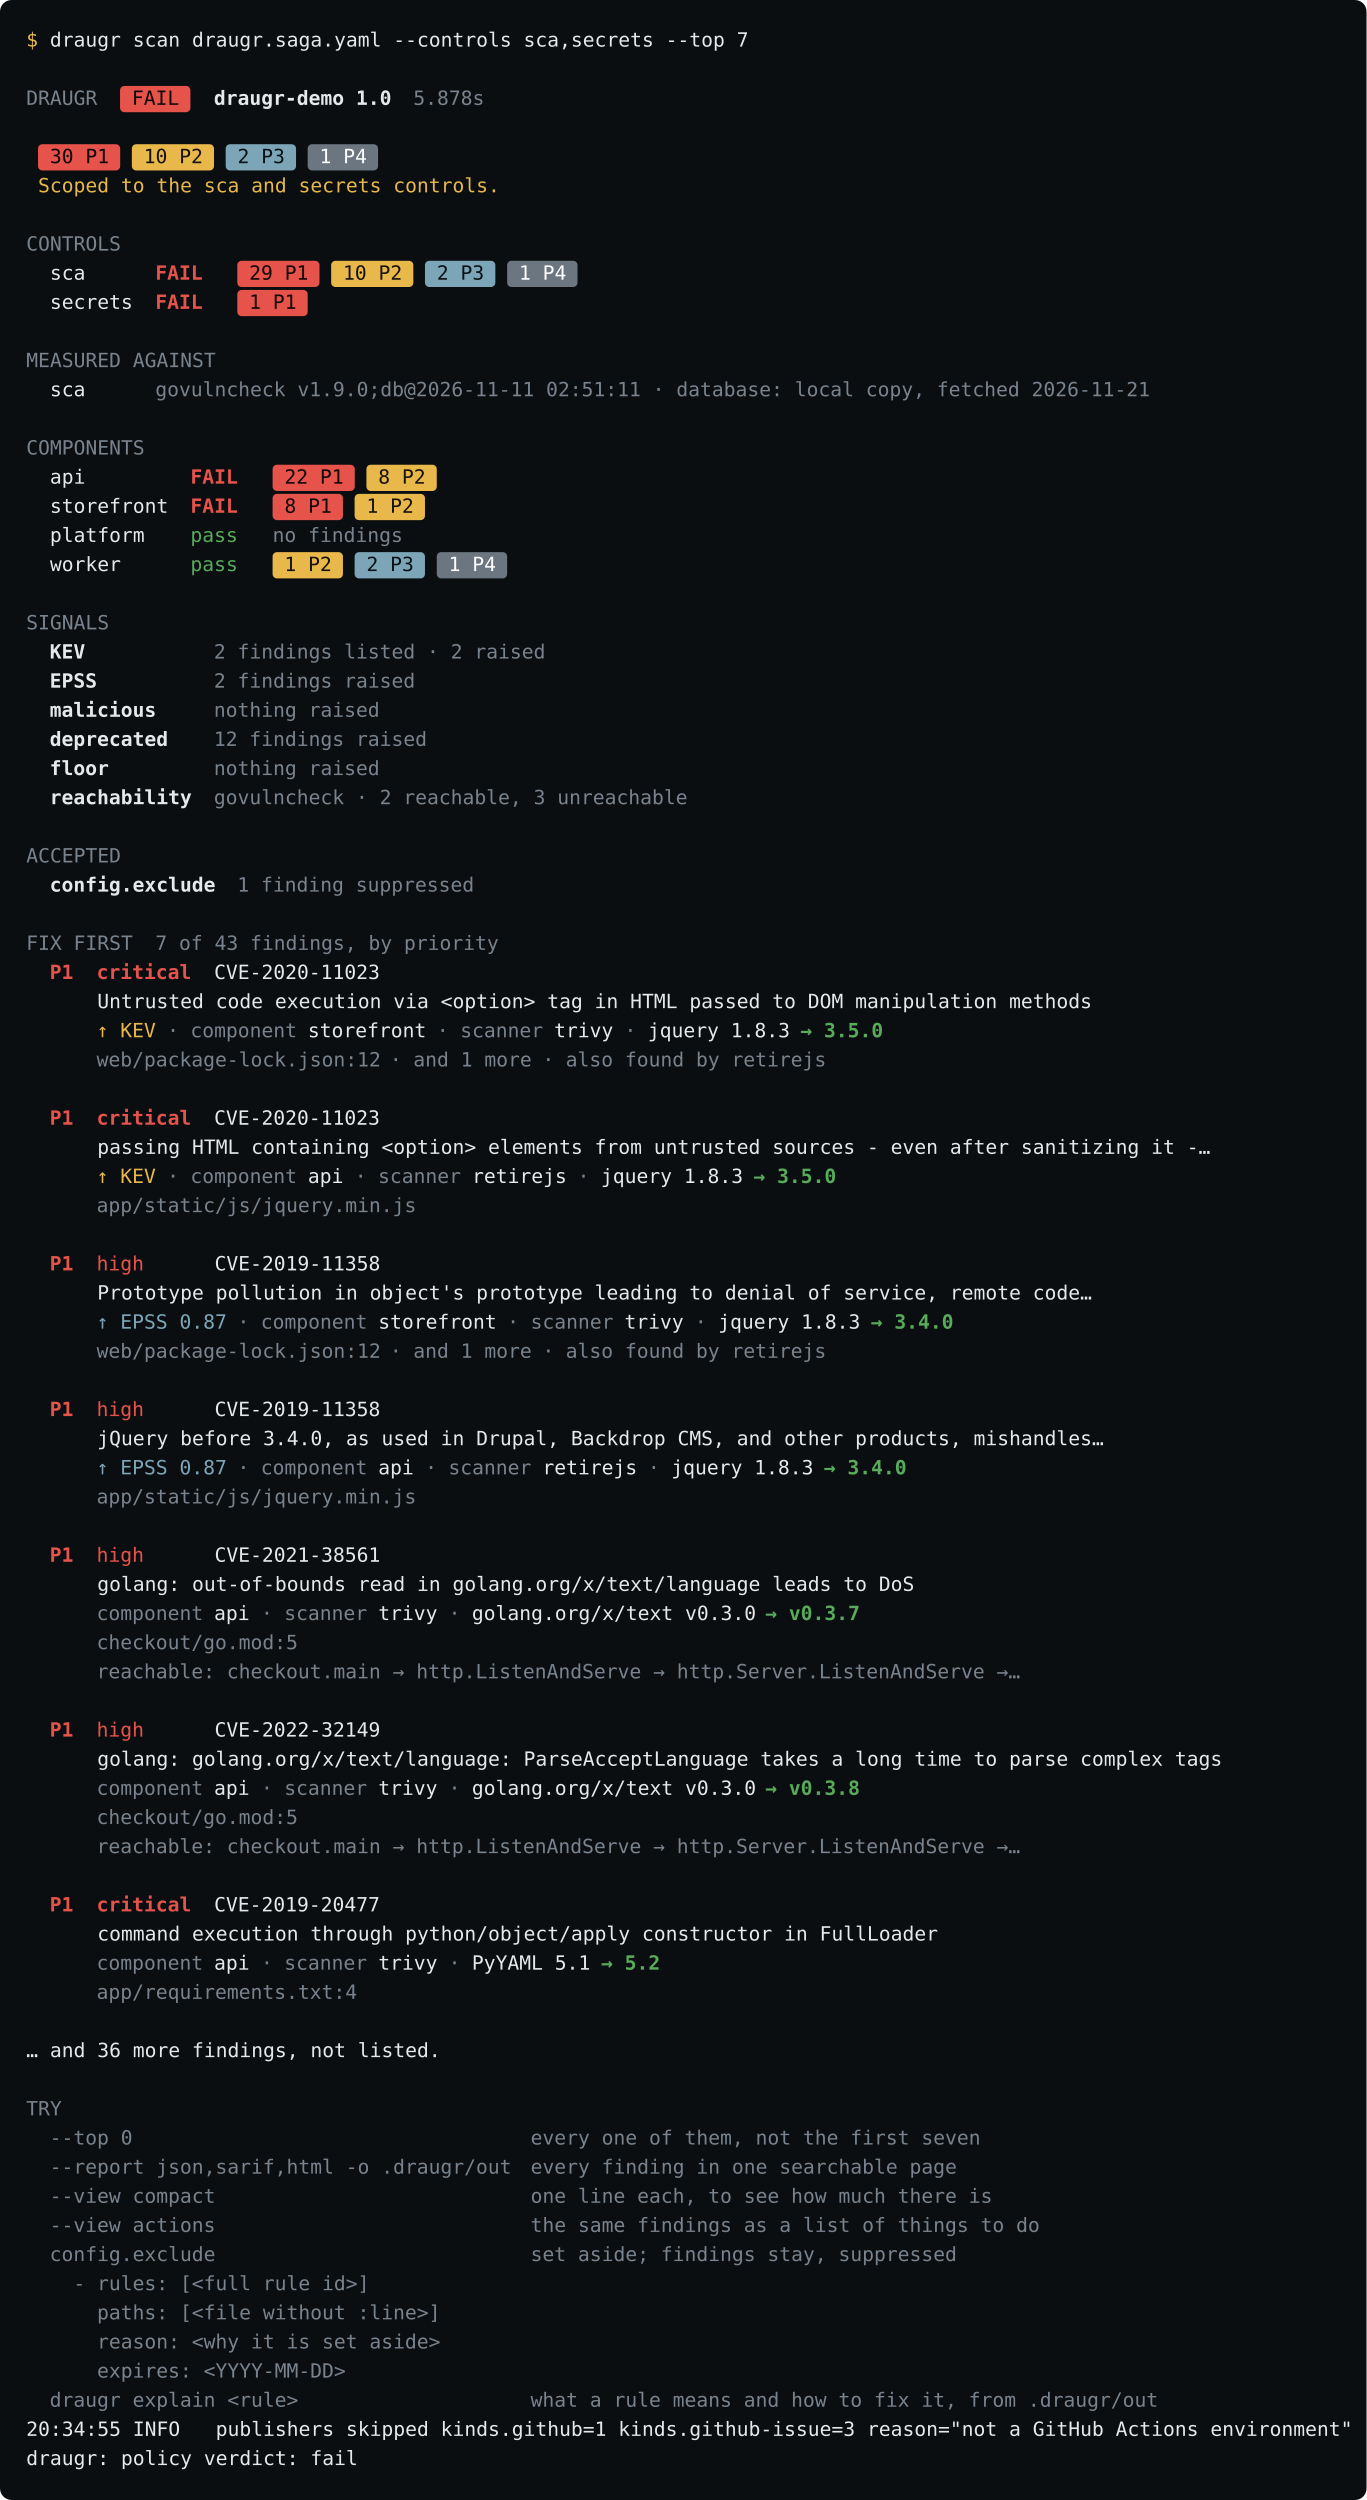
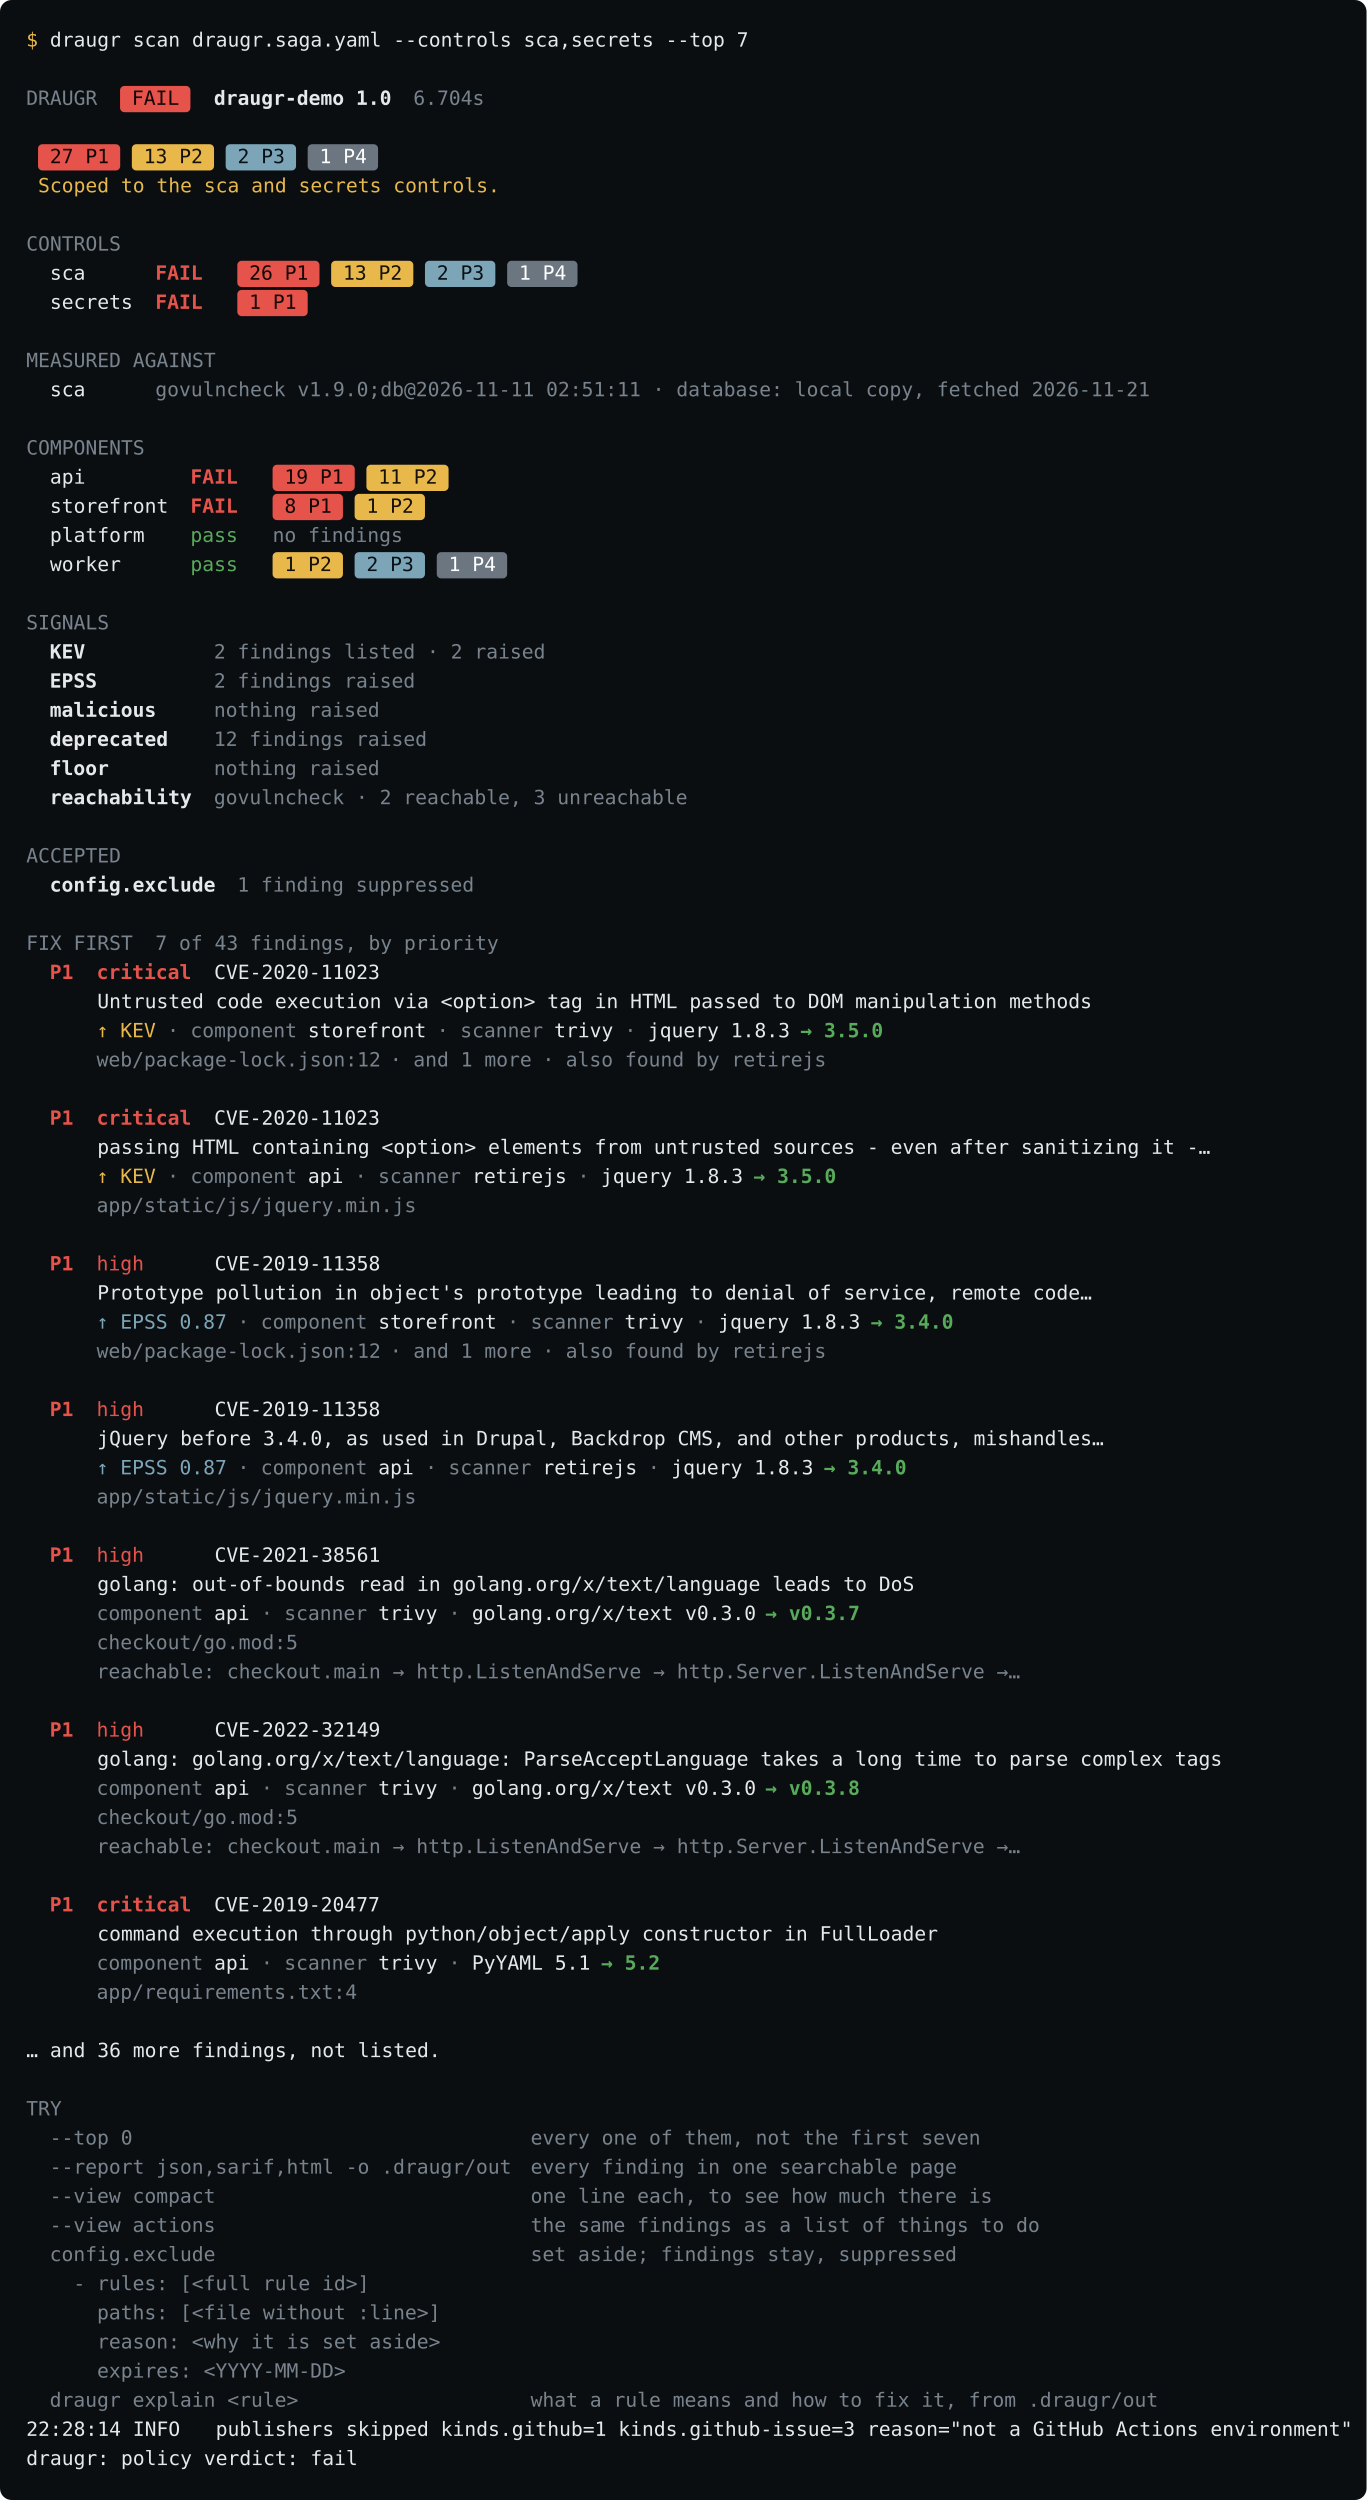
- <svg xmlns="http://www.w3.org/2000/svg" data-release="0.186.0" width="938" height="1716" viewBox="0 0 938 1716" font-family="&quot;JetBrains Mono&quot;,&quot;SFMono-Regular&quot;,ui-monospace,&quot;Menlo&quot;,&quot;DejaVu Sans Mono&quot;,monospace" font-size="13.5">
+ <svg xmlns="http://www.w3.org/2000/svg" data-release="0.186.1" width="938" height="1716" viewBox="0 0 938 1716" font-family="&quot;JetBrains Mono&quot;,&quot;SFMono-Regular&quot;,ui-monospace,&quot;Menlo&quot;,&quot;DejaVu Sans Mono&quot;,monospace" font-size="13.5">
  <rect width="100%" height="100%" rx="8" fill="#0b0e11" />
  <text x="18.0" y="32.0" fill="rgb(232,184,75)" xml:space="preserve">$</text>
  <text x="26.1" y="32.0" fill="#e6e8ea" xml:space="preserve"> draugr scan draugr.saga.yaml --controls sca,secrets --top 7</text>
  <text x="18.0" y="72.0" fill="rgb(120,131,141)" xml:space="preserve">DRAUGR</text>
  <rect x="82.4" y="59.0" width="48.3" height="18.0" rx="3" fill="rgb(229,83,75)" />
  <text x="82.4" y="72.0" fill="rgb(18,6,5)" xml:space="preserve"> FAIL </text>
  <text x="146.8" y="72.0" fill="#e6e8ea" font-weight="600" xml:space="preserve">draugr-demo 1.0</text>
-   <text x="283.7" y="72.0" fill="rgb(120,131,141)" xml:space="preserve">5.878s</text>
+   <text x="283.7" y="72.0" fill="rgb(120,131,141)" xml:space="preserve">6.704s</text>
  <rect x="26.1" y="99.0" width="56.4" height="18.0" rx="3" fill="rgb(229,83,75)" />
-   <text x="26.1" y="112.0" fill="rgb(18,6,5)" xml:space="preserve"> 30 P1 </text>
+   <text x="26.1" y="112.0" fill="rgb(18,6,5)" xml:space="preserve"> 27 P1 </text>
  <rect x="90.5" y="99.0" width="56.4" height="18.0" rx="3" fill="rgb(232,184,75)" />
-   <text x="90.5" y="112.0" fill="rgb(22,17,10)" xml:space="preserve"> 10 P2 </text>
+   <text x="90.5" y="112.0" fill="rgb(22,17,10)" xml:space="preserve"> 13 P2 </text>
  <rect x="154.9" y="99.0" width="48.3" height="18.0" rx="3" fill="rgb(124,166,184)" />
  <text x="154.9" y="112.0" fill="rgb(10,17,22)" xml:space="preserve"> 2 P3 </text>
  <rect x="211.2" y="99.0" width="48.3" height="18.0" rx="3" fill="rgb(107,118,128)" />
  <text x="211.2" y="112.0" fill="rgb(255,255,255)" xml:space="preserve"> 1 P4 </text>
  <text x="26.1" y="132.0" fill="rgb(232,184,75)" xml:space="preserve">Scoped to the sca and secrets controls.</text>
  <text x="18.0" y="172.0" fill="rgb(120,131,141)" xml:space="preserve">CONTROLS</text>
  <text x="18.0" y="192.0" fill="#e6e8ea" xml:space="preserve">  sca      </text>
  <text x="106.6" y="192.0" fill="rgb(229,83,75)" font-weight="600" xml:space="preserve">FAIL </text>
  <rect x="162.9" y="179.0" width="56.4" height="18.0" rx="3" fill="rgb(229,83,75)" />
-   <text x="162.9" y="192.0" fill="rgb(18,6,5)" xml:space="preserve"> 29 P1 </text>
+   <text x="162.9" y="192.0" fill="rgb(18,6,5)" xml:space="preserve"> 26 P1 </text>
  <rect x="227.3" y="179.0" width="56.4" height="18.0" rx="3" fill="rgb(232,184,75)" />
-   <text x="227.3" y="192.0" fill="rgb(22,17,10)" xml:space="preserve"> 10 P2 </text>
+   <text x="227.3" y="192.0" fill="rgb(22,17,10)" xml:space="preserve"> 13 P2 </text>
  <rect x="291.7" y="179.0" width="48.3" height="18.0" rx="3" fill="rgb(124,166,184)" />
  <text x="291.7" y="192.0" fill="rgb(10,17,22)" xml:space="preserve"> 2 P3 </text>
  <rect x="348.1" y="179.0" width="48.3" height="18.0" rx="3" fill="rgb(107,118,128)" />
  <text x="348.1" y="192.0" fill="rgb(255,255,255)" xml:space="preserve"> 1 P4 </text>
  <text x="18.0" y="212.0" fill="#e6e8ea" xml:space="preserve">  secrets  </text>
  <text x="106.6" y="212.0" fill="rgb(229,83,75)" font-weight="600" xml:space="preserve">FAIL </text>
  <rect x="162.9" y="199.0" width="48.3" height="18.0" rx="3" fill="rgb(229,83,75)" />
  <text x="162.9" y="212.0" fill="rgb(18,6,5)" xml:space="preserve"> 1 P1 </text>
  <text x="18.0" y="252.0" fill="rgb(120,131,141)" xml:space="preserve">MEASURED AGAINST</text>
  <text x="18.0" y="272.0" fill="#e6e8ea" xml:space="preserve">  sca      </text>
  <text x="106.6" y="272.0" fill="rgb(120,131,141)" xml:space="preserve">govulncheck v1.9.0;db@2026-11-11 02:51:11 · database: local copy, fetched 2026-11-21</text>
  <text x="18.0" y="312.0" fill="rgb(120,131,141)" xml:space="preserve">COMPONENTS</text>
  <text x="18.0" y="332.0" fill="#e6e8ea" xml:space="preserve">  api         </text>
  <text x="130.7" y="332.0" fill="rgb(229,83,75)" font-weight="600" xml:space="preserve">FAIL </text>
  <rect x="187.1" y="319.0" width="56.4" height="18.0" rx="3" fill="rgb(229,83,75)" />
-   <text x="187.1" y="332.0" fill="rgb(18,6,5)" xml:space="preserve"> 22 P1 </text>
-   <rect x="251.5" y="319.0" width="48.3" height="18.0" rx="3" fill="rgb(232,184,75)" />
-   <text x="251.5" y="332.0" fill="rgb(22,17,10)" xml:space="preserve"> 8 P2 </text>
+   <text x="187.1" y="332.0" fill="rgb(18,6,5)" xml:space="preserve"> 19 P1 </text>
+   <rect x="251.5" y="319.0" width="56.4" height="18.0" rx="3" fill="rgb(232,184,75)" />
+   <text x="251.5" y="332.0" fill="rgb(22,17,10)" xml:space="preserve"> 11 P2 </text>
  <text x="18.0" y="352.0" fill="#e6e8ea" xml:space="preserve">  storefront  </text>
  <text x="130.7" y="352.0" fill="rgb(229,83,75)" font-weight="600" xml:space="preserve">FAIL </text>
  <rect x="187.1" y="339.0" width="48.3" height="18.0" rx="3" fill="rgb(229,83,75)" />
  <text x="187.1" y="352.0" fill="rgb(18,6,5)" xml:space="preserve"> 8 P1 </text>
  <rect x="243.4" y="339.0" width="48.3" height="18.0" rx="3" fill="rgb(232,184,75)" />
  <text x="243.4" y="352.0" fill="rgb(22,17,10)" xml:space="preserve"> 1 P2 </text>
  <text x="18.0" y="372.0" fill="#e6e8ea" xml:space="preserve">  platform    </text>
  <text x="130.7" y="372.0" fill="rgb(87,171,90)" xml:space="preserve">pass </text>
  <text x="187.1" y="372.0" fill="rgb(120,131,141)" xml:space="preserve">no findings</text>
  <text x="18.0" y="392.0" fill="#e6e8ea" xml:space="preserve">  worker      </text>
  <text x="130.7" y="392.0" fill="rgb(87,171,90)" xml:space="preserve">pass </text>
  <rect x="187.1" y="379.0" width="48.3" height="18.0" rx="3" fill="rgb(232,184,75)" />
  <text x="187.1" y="392.0" fill="rgb(22,17,10)" xml:space="preserve"> 1 P2 </text>
  <rect x="243.4" y="379.0" width="48.3" height="18.0" rx="3" fill="rgb(124,166,184)" />
  <text x="243.4" y="392.0" fill="rgb(10,17,22)" xml:space="preserve"> 2 P3 </text>
  <rect x="299.8" y="379.0" width="48.3" height="18.0" rx="3" fill="rgb(107,118,128)" />
  <text x="299.8" y="392.0" fill="rgb(255,255,255)" xml:space="preserve"> 1 P4 </text>
  <text x="18.0" y="432.0" fill="rgb(120,131,141)" xml:space="preserve">SIGNALS</text>
  <text x="34.1" y="452.0" fill="#e6e8ea" font-weight="600" xml:space="preserve">KEV</text>
  <text x="146.8" y="452.0" fill="rgb(120,131,141)" xml:space="preserve">2 findings listed · 2 raised</text>
  <text x="34.1" y="472.0" fill="#e6e8ea" font-weight="600" xml:space="preserve">EPSS</text>
  <text x="146.8" y="472.0" fill="rgb(120,131,141)" xml:space="preserve">2 findings raised</text>
  <text x="34.1" y="492.0" fill="#e6e8ea" font-weight="600" xml:space="preserve">malicious</text>
  <text x="146.8" y="492.0" fill="rgb(120,131,141)" xml:space="preserve">nothing raised</text>
  <text x="34.1" y="512.0" fill="#e6e8ea" font-weight="600" xml:space="preserve">deprecated</text>
  <text x="146.8" y="512.0" fill="rgb(120,131,141)" xml:space="preserve">12 findings raised</text>
  <text x="34.1" y="532.0" fill="#e6e8ea" font-weight="600" xml:space="preserve">floor</text>
  <text x="146.8" y="532.0" fill="rgb(120,131,141)" xml:space="preserve">nothing raised</text>
  <text x="34.1" y="552.0" fill="#e6e8ea" font-weight="600" xml:space="preserve">reachability</text>
  <text x="146.8" y="552.0" fill="rgb(120,131,141)" xml:space="preserve">govulncheck · 2 reachable, 3 unreachable</text>
  <text x="18.0" y="592.0" fill="rgb(120,131,141)" xml:space="preserve">ACCEPTED</text>
  <text x="34.1" y="612.0" fill="#e6e8ea" font-weight="600" xml:space="preserve">config.exclude</text>
  <text x="162.9" y="612.0" fill="rgb(120,131,141)" xml:space="preserve">1 finding suppressed</text>
  <text x="18.0" y="652.0" fill="rgb(120,131,141)" xml:space="preserve">FIX FIRST</text>
  <text x="106.6" y="652.0" fill="rgb(120,131,141)" xml:space="preserve">7 of 43 findings, by priority</text>
  <text x="34.1" y="672.0" fill="rgb(229,83,75)" font-weight="600" xml:space="preserve">P1</text>
  <text x="66.3" y="672.0" fill="rgb(229,83,75)" font-weight="600" xml:space="preserve">critical</text>
  <text x="130.7" y="672.0" fill="#e6e8ea" xml:space="preserve">  CVE-2020-11023</text>
  <text x="18.0" y="692.0" fill="#e6e8ea" xml:space="preserve">      Untrusted code execution via &lt;option&gt; tag in HTML passed to DOM manipulation methods</text>
  <text x="66.3" y="712.0" fill="rgb(232,184,75)" xml:space="preserve">↑ KEV</text>
  <text x="106.6" y="712.0" fill="rgb(120,131,141)" xml:space="preserve"> · </text>
  <text x="130.7" y="712.0" fill="rgb(120,131,141)" xml:space="preserve">component</text>
  <text x="203.2" y="712.0" fill="#e6e8ea" xml:space="preserve"> storefront</text>
  <text x="291.7" y="712.0" fill="rgb(120,131,141)" xml:space="preserve"> · </text>
  <text x="315.9" y="712.0" fill="rgb(120,131,141)" xml:space="preserve">scanner</text>
  <text x="372.2" y="712.0" fill="#e6e8ea" xml:space="preserve"> trivy</text>
  <text x="420.5" y="712.0" fill="rgb(120,131,141)" xml:space="preserve"> · </text>
  <text x="444.7" y="712.0" fill="#e6e8ea" xml:space="preserve">jquery 1.8.3 </text>
  <text x="549.3" y="712.0" fill="rgb(87,171,90)" font-weight="600" xml:space="preserve">→ 3.5.0</text>
  <text x="66.3" y="732.0" fill="rgb(120,131,141)" xml:space="preserve">web/package-lock.json:12</text>
  <text x="259.5" y="732.0" fill="rgb(120,131,141)" xml:space="preserve"> · </text>
  <text x="283.7" y="732.0" fill="rgb(120,131,141)" xml:space="preserve">and 1 more</text>
  <text x="364.2" y="732.0" fill="rgb(120,131,141)" xml:space="preserve"> · </text>
  <text x="388.3" y="732.0" fill="rgb(120,131,141)" xml:space="preserve">also found by retirejs</text>
  <text x="34.1" y="772.0" fill="rgb(229,83,75)" font-weight="600" xml:space="preserve">P1</text>
  <text x="66.3" y="772.0" fill="rgb(229,83,75)" font-weight="600" xml:space="preserve">critical</text>
  <text x="130.7" y="772.0" fill="#e6e8ea" xml:space="preserve">  CVE-2020-11023</text>
  <text x="18.0" y="792.0" fill="#e6e8ea" xml:space="preserve">      passing HTML containing &lt;option&gt; elements from untrusted sources - even after sanitizing it -…</text>
  <text x="66.3" y="812.0" fill="rgb(232,184,75)" xml:space="preserve">↑ KEV</text>
  <text x="106.6" y="812.0" fill="rgb(120,131,141)" xml:space="preserve"> · </text>
  <text x="130.7" y="812.0" fill="rgb(120,131,141)" xml:space="preserve">component</text>
  <text x="203.2" y="812.0" fill="#e6e8ea" xml:space="preserve"> api</text>
  <text x="235.4" y="812.0" fill="rgb(120,131,141)" xml:space="preserve"> · </text>
  <text x="259.5" y="812.0" fill="rgb(120,131,141)" xml:space="preserve">scanner</text>
  <text x="315.9" y="812.0" fill="#e6e8ea" xml:space="preserve"> retirejs</text>
  <text x="388.3" y="812.0" fill="rgb(120,131,141)" xml:space="preserve"> · </text>
  <text x="412.5" y="812.0" fill="#e6e8ea" xml:space="preserve">jquery 1.8.3 </text>
  <text x="517.1" y="812.0" fill="rgb(87,171,90)" font-weight="600" xml:space="preserve">→ 3.5.0</text>
  <text x="66.3" y="832.0" fill="rgb(120,131,141)" xml:space="preserve">app/static/js/jquery.min.js</text>
  <text x="34.1" y="872.0" fill="rgb(229,83,75)" font-weight="600" xml:space="preserve">P1</text>
  <text x="66.3" y="872.0" fill="rgb(229,83,75)" xml:space="preserve">high</text>
  <text x="98.5" y="872.0" fill="#e6e8ea" xml:space="preserve">      CVE-2019-11358</text>
  <text x="18.0" y="892.0" fill="#e6e8ea" xml:space="preserve">      Prototype pollution in object's prototype leading to denial of service, remote code…</text>
  <text x="66.3" y="912.0" fill="rgb(124,166,184)" xml:space="preserve">↑ EPSS 0.87</text>
  <text x="154.9" y="912.0" fill="rgb(120,131,141)" xml:space="preserve"> · </text>
  <text x="179.0" y="912.0" fill="rgb(120,131,141)" xml:space="preserve">component</text>
  <text x="251.5" y="912.0" fill="#e6e8ea" xml:space="preserve"> storefront</text>
  <text x="340.0" y="912.0" fill="rgb(120,131,141)" xml:space="preserve"> · </text>
  <text x="364.2" y="912.0" fill="rgb(120,131,141)" xml:space="preserve">scanner</text>
  <text x="420.5" y="912.0" fill="#e6e8ea" xml:space="preserve"> trivy</text>
  <text x="468.8" y="912.0" fill="rgb(120,131,141)" xml:space="preserve"> · </text>
  <text x="493.0" y="912.0" fill="#e6e8ea" xml:space="preserve">jquery 1.8.3 </text>
  <text x="597.6" y="912.0" fill="rgb(87,171,90)" font-weight="600" xml:space="preserve">→ 3.4.0</text>
  <text x="66.3" y="932.0" fill="rgb(120,131,141)" xml:space="preserve">web/package-lock.json:12</text>
  <text x="259.5" y="932.0" fill="rgb(120,131,141)" xml:space="preserve"> · </text>
  <text x="283.7" y="932.0" fill="rgb(120,131,141)" xml:space="preserve">and 1 more</text>
  <text x="364.2" y="932.0" fill="rgb(120,131,141)" xml:space="preserve"> · </text>
  <text x="388.3" y="932.0" fill="rgb(120,131,141)" xml:space="preserve">also found by retirejs</text>
  <text x="34.1" y="972.0" fill="rgb(229,83,75)" font-weight="600" xml:space="preserve">P1</text>
  <text x="66.3" y="972.0" fill="rgb(229,83,75)" xml:space="preserve">high</text>
  <text x="98.5" y="972.0" fill="#e6e8ea" xml:space="preserve">      CVE-2019-11358</text>
  <text x="18.0" y="992.0" fill="#e6e8ea" xml:space="preserve">      jQuery before 3.4.0, as used in Drupal, Backdrop CMS, and other products, mishandles…</text>
  <text x="66.3" y="1012.0" fill="rgb(124,166,184)" xml:space="preserve">↑ EPSS 0.87</text>
  <text x="154.9" y="1012.0" fill="rgb(120,131,141)" xml:space="preserve"> · </text>
  <text x="179.0" y="1012.0" fill="rgb(120,131,141)" xml:space="preserve">component</text>
  <text x="251.5" y="1012.0" fill="#e6e8ea" xml:space="preserve"> api</text>
  <text x="283.7" y="1012.0" fill="rgb(120,131,141)" xml:space="preserve"> · </text>
  <text x="307.8" y="1012.0" fill="rgb(120,131,141)" xml:space="preserve">scanner</text>
  <text x="364.2" y="1012.0" fill="#e6e8ea" xml:space="preserve"> retirejs</text>
  <text x="436.6" y="1012.0" fill="rgb(120,131,141)" xml:space="preserve"> · </text>
  <text x="460.8" y="1012.0" fill="#e6e8ea" xml:space="preserve">jquery 1.8.3 </text>
  <text x="565.4" y="1012.0" fill="rgb(87,171,90)" font-weight="600" xml:space="preserve">→ 3.4.0</text>
  <text x="66.3" y="1032.0" fill="rgb(120,131,141)" xml:space="preserve">app/static/js/jquery.min.js</text>
  <text x="34.1" y="1072.0" fill="rgb(229,83,75)" font-weight="600" xml:space="preserve">P1</text>
  <text x="66.3" y="1072.0" fill="rgb(229,83,75)" xml:space="preserve">high</text>
  <text x="98.5" y="1072.0" fill="#e6e8ea" xml:space="preserve">      CVE-2021-38561</text>
  <text x="18.0" y="1092.0" fill="#e6e8ea" xml:space="preserve">      golang: out-of-bounds read in golang.org/x/text/language leads to DoS</text>
  <text x="66.3" y="1112.0" fill="rgb(120,131,141)" xml:space="preserve">component</text>
  <text x="138.8" y="1112.0" fill="#e6e8ea" xml:space="preserve"> api</text>
  <text x="171.0" y="1112.0" fill="rgb(120,131,141)" xml:space="preserve"> · </text>
  <text x="195.1" y="1112.0" fill="rgb(120,131,141)" xml:space="preserve">scanner</text>
  <text x="251.5" y="1112.0" fill="#e6e8ea" xml:space="preserve"> trivy</text>
  <text x="299.8" y="1112.0" fill="rgb(120,131,141)" xml:space="preserve"> · </text>
  <text x="323.9" y="1112.0" fill="#e6e8ea" xml:space="preserve">golang.org/x/text v0.3.0 </text>
  <text x="525.2" y="1112.0" fill="rgb(87,171,90)" font-weight="600" xml:space="preserve">→ v0.3.7</text>
  <text x="66.3" y="1132.0" fill="rgb(120,131,141)" xml:space="preserve">checkout/go.mod:5</text>
  <text x="66.3" y="1152.0" fill="rgb(120,131,141)" xml:space="preserve">reachable: checkout.main → http.ListenAndServe → http.Server.ListenAndServe →…</text>
  <text x="34.1" y="1192.0" fill="rgb(229,83,75)" font-weight="600" xml:space="preserve">P1</text>
  <text x="66.3" y="1192.0" fill="rgb(229,83,75)" xml:space="preserve">high</text>
  <text x="98.5" y="1192.0" fill="#e6e8ea" xml:space="preserve">      CVE-2022-32149</text>
  <text x="18.0" y="1212.0" fill="#e6e8ea" xml:space="preserve">      golang: golang.org/x/text/language: ParseAcceptLanguage takes a long time to parse complex tags</text>
  <text x="66.3" y="1232.0" fill="rgb(120,131,141)" xml:space="preserve">component</text>
  <text x="138.8" y="1232.0" fill="#e6e8ea" xml:space="preserve"> api</text>
  <text x="171.0" y="1232.0" fill="rgb(120,131,141)" xml:space="preserve"> · </text>
  <text x="195.1" y="1232.0" fill="rgb(120,131,141)" xml:space="preserve">scanner</text>
  <text x="251.5" y="1232.0" fill="#e6e8ea" xml:space="preserve"> trivy</text>
  <text x="299.8" y="1232.0" fill="rgb(120,131,141)" xml:space="preserve"> · </text>
  <text x="323.9" y="1232.0" fill="#e6e8ea" xml:space="preserve">golang.org/x/text v0.3.0 </text>
  <text x="525.2" y="1232.0" fill="rgb(87,171,90)" font-weight="600" xml:space="preserve">→ v0.3.8</text>
  <text x="66.3" y="1252.0" fill="rgb(120,131,141)" xml:space="preserve">checkout/go.mod:5</text>
  <text x="66.3" y="1272.0" fill="rgb(120,131,141)" xml:space="preserve">reachable: checkout.main → http.ListenAndServe → http.Server.ListenAndServe →…</text>
  <text x="34.1" y="1312.0" fill="rgb(229,83,75)" font-weight="600" xml:space="preserve">P1</text>
  <text x="66.3" y="1312.0" fill="rgb(229,83,75)" font-weight="600" xml:space="preserve">critical</text>
  <text x="130.7" y="1312.0" fill="#e6e8ea" xml:space="preserve">  CVE-2019-20477</text>
  <text x="18.0" y="1332.0" fill="#e6e8ea" xml:space="preserve">      command execution through python/object/apply constructor in FullLoader</text>
  <text x="66.3" y="1352.0" fill="rgb(120,131,141)" xml:space="preserve">component</text>
  <text x="138.8" y="1352.0" fill="#e6e8ea" xml:space="preserve"> api</text>
  <text x="171.0" y="1352.0" fill="rgb(120,131,141)" xml:space="preserve"> · </text>
  <text x="195.1" y="1352.0" fill="rgb(120,131,141)" xml:space="preserve">scanner</text>
  <text x="251.5" y="1352.0" fill="#e6e8ea" xml:space="preserve"> trivy</text>
  <text x="299.8" y="1352.0" fill="rgb(120,131,141)" xml:space="preserve"> · </text>
  <text x="323.9" y="1352.0" fill="#e6e8ea" xml:space="preserve">PyYAML 5.1 </text>
  <text x="412.5" y="1352.0" fill="rgb(87,171,90)" font-weight="600" xml:space="preserve">→ 5.2</text>
  <text x="66.3" y="1372.0" fill="rgb(120,131,141)" xml:space="preserve">app/requirements.txt:4</text>
  <text x="18.0" y="1412.0" fill="#e6e8ea" xml:space="preserve">… and 36 more findings, not listed.</text>
  <text x="18.0" y="1452.0" fill="rgb(120,131,141)" xml:space="preserve">TRY</text>
  <text x="34.1" y="1472.0" fill="rgb(120,131,141)" xml:space="preserve">--top 0</text>
  <text x="364.2" y="1472.0" fill="rgb(120,131,141)" xml:space="preserve">every one of them, not the first seven</text>
  <text x="34.1" y="1492.0" fill="rgb(120,131,141)" xml:space="preserve">--report json,sarif,html -o .draugr/out</text>
  <text x="364.2" y="1492.0" fill="rgb(120,131,141)" xml:space="preserve">every finding in one searchable page</text>
  <text x="34.1" y="1512.0" fill="rgb(120,131,141)" xml:space="preserve">--view compact</text>
  <text x="364.2" y="1512.0" fill="rgb(120,131,141)" xml:space="preserve">one line each, to see how much there is</text>
  <text x="34.1" y="1532.0" fill="rgb(120,131,141)" xml:space="preserve">--view actions</text>
  <text x="364.2" y="1532.0" fill="rgb(120,131,141)" xml:space="preserve">the same findings as a list of things to do</text>
  <text x="34.1" y="1552.0" fill="rgb(120,131,141)" xml:space="preserve">config.exclude</text>
  <text x="364.2" y="1552.0" fill="rgb(120,131,141)" xml:space="preserve">set aside; findings stay, suppressed</text>
  <text x="34.1" y="1572.0" fill="rgb(120,131,141)" xml:space="preserve">  - rules: [&lt;full rule id&gt;]</text>
  <text x="34.1" y="1592.0" fill="rgb(120,131,141)" xml:space="preserve">    paths: [&lt;file without :line&gt;]</text>
  <text x="34.1" y="1612.0" fill="rgb(120,131,141)" xml:space="preserve">    reason: &lt;why it is set aside&gt;</text>
  <text x="34.1" y="1632.0" fill="rgb(120,131,141)" xml:space="preserve">    expires: &lt;YYYY-MM-DD&gt;</text>
  <text x="34.1" y="1652.0" fill="rgb(120,131,141)" xml:space="preserve">draugr explain &lt;rule&gt;</text>
  <text x="364.2" y="1652.0" fill="rgb(120,131,141)" xml:space="preserve">what a rule means and how to fix it, from .draugr/out</text>
-   <text x="18.0" y="1672.0" fill="#e6e8ea" xml:space="preserve">20:34:55 INFO   publishers skipped kinds.github=1 kinds.github-issue=3 reason="not a GitHub Actions environment"</text>
+   <text x="18.0" y="1672.0" fill="#e6e8ea" xml:space="preserve">22:28:14 INFO   publishers skipped kinds.github=1 kinds.github-issue=3 reason="not a GitHub Actions environment"</text>
  <text x="18.0" y="1692.0" fill="#e6e8ea" xml:space="preserve">draugr: policy verdict: fail</text>
</svg>
